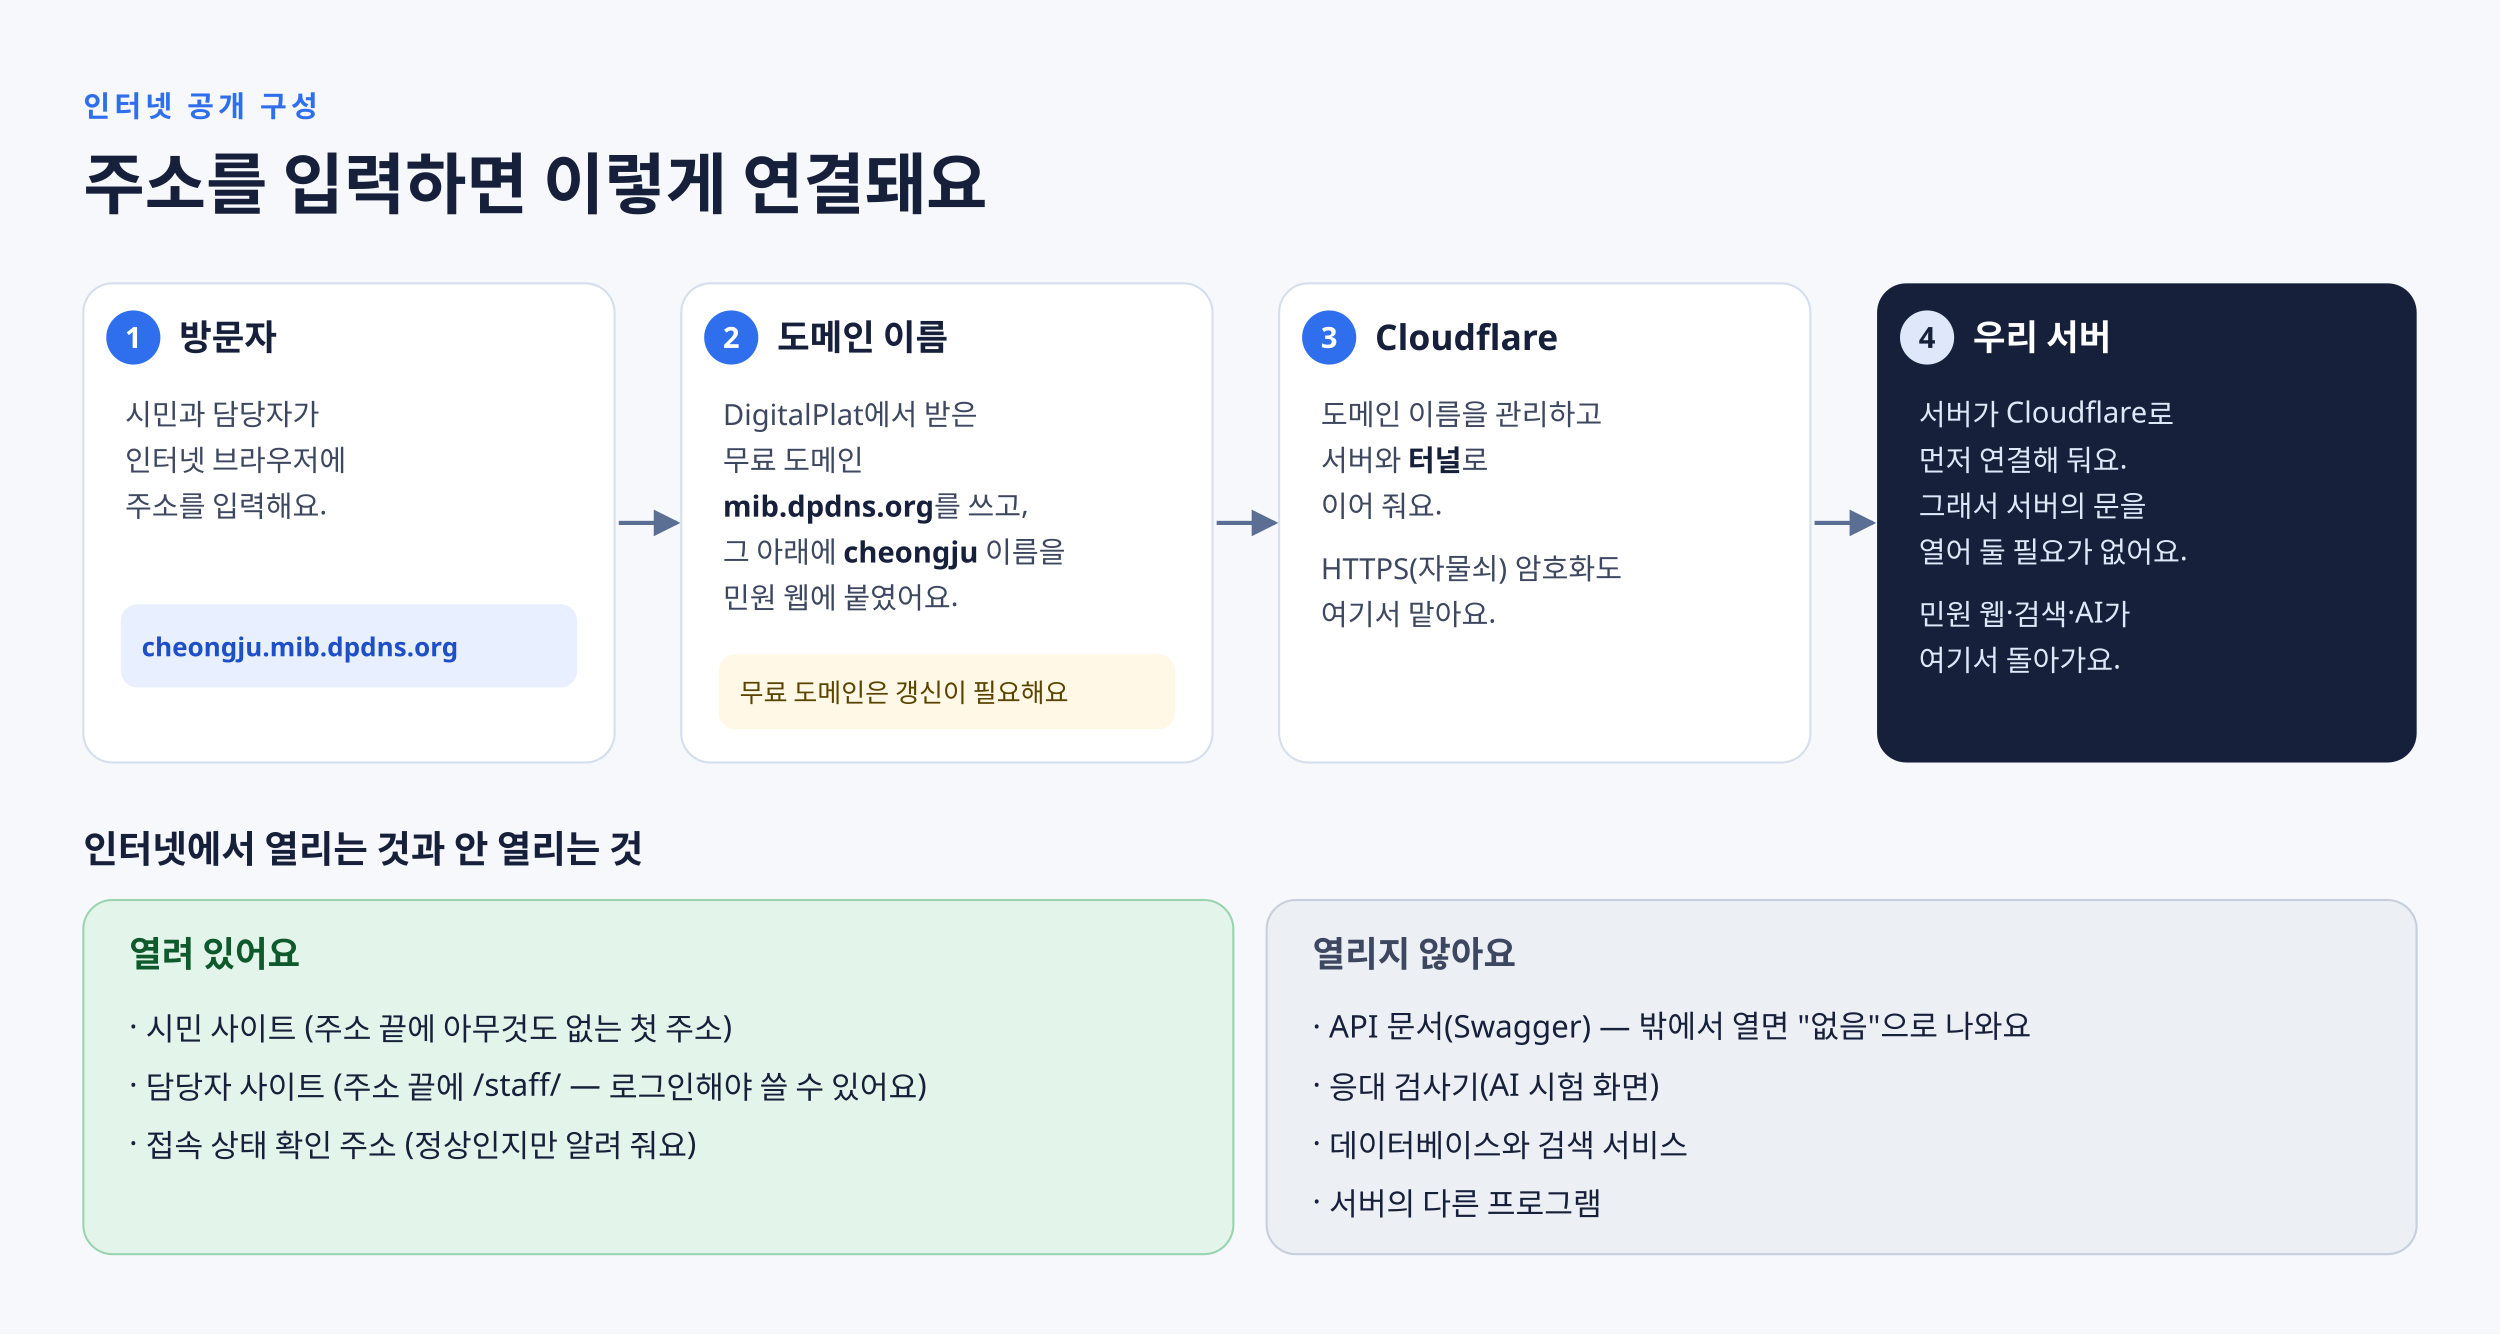
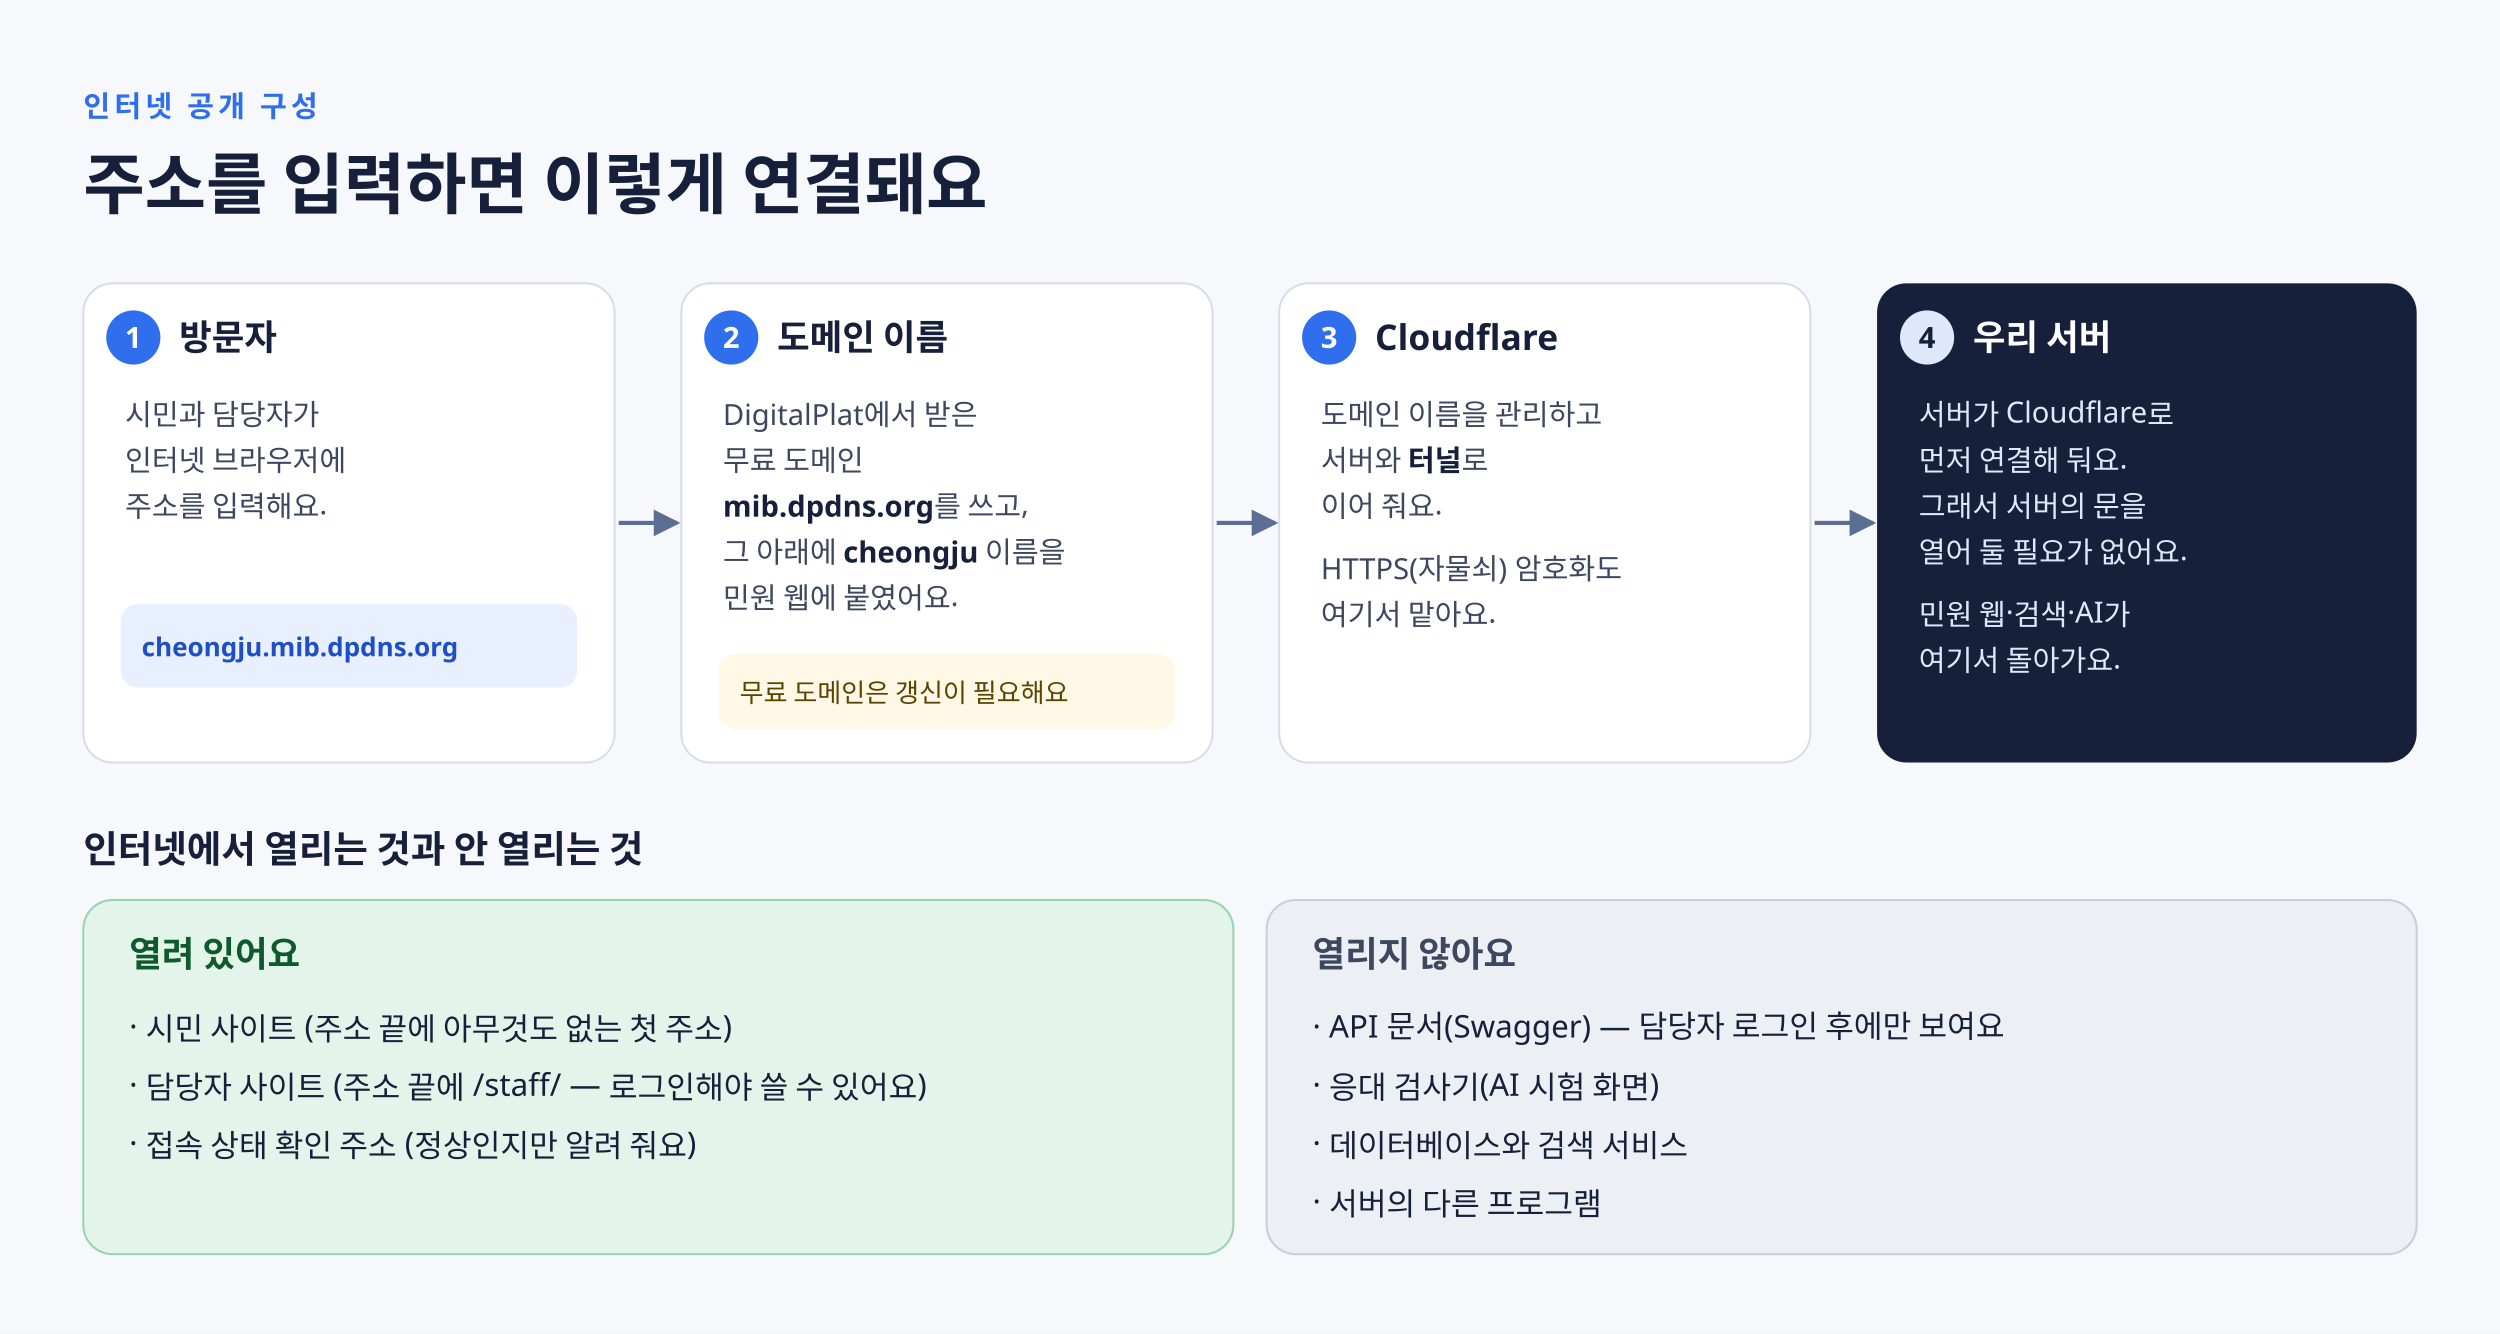
<svg xmlns="http://www.w3.org/2000/svg" width="1200" height="640" viewBox="0 0 1200 640" role="img" aria-labelledby="t d" font-family="'Noto Sans KR','Malgun Gothic','Apple SD Gothic Neo',sans-serif">
  <defs>
    <marker id="ar" viewBox="0 0 10 10" refX="8" refY="5" markerWidth="8" markerHeight="8" orient="auto">
      <path d="M1 1l8 4-8 4z" fill="#5b6f95" />
    </marker>
  </defs>
  <rect width="1200" height="640" fill="#f6f8fc" />
  <text x="40" y="56" font-size="14" font-weight="700" letter-spacing="2" fill="#2f6fed">인터넷 공개 구성</text>
  <text x="40" y="100" font-size="32" font-weight="800" fill="#16203a">주소를 입력하면 이렇게 연결돼요</text>
  <rect x="40" y="136" width="255" height="230" rx="14" fill="#ffffff" stroke="#d6deec" />
  <circle cx="64" cy="162" r="13" fill="#2f6fed" />
  <text x="64" y="167" font-size="14" font-weight="800" fill="#ffffff" text-anchor="middle">1</text>
  <text x="86" y="168" font-size="17" font-weight="800" fill="#16203a">방문자</text>
  <g font-size="14" fill="#3d4860">
    <text x="60" y="204">시민과 담당자가</text>
    <text x="60" y="226">인터넷 브라우저에</text>
    <text x="60" y="248">주소를 입력해요.</text>
  </g>
  <rect x="58" y="290" width="219" height="40" rx="8" fill="#e8f0ff" />
  <text x="68" y="315" font-size="12.5" fill="#1e4fc7" font-weight="700">cheongju.mib.dpdns.org</text>
  <rect x="327" y="136" width="255" height="230" rx="14" fill="#ffffff" stroke="#d6deec" />
  <circle cx="351" cy="162" r="13" fill="#2f6fed" />
  <text x="351" y="167" font-size="14" font-weight="800" fill="#ffffff" text-anchor="middle">2</text>
  <text x="373" y="168" font-size="17" font-weight="800" fill="#16203a">도메인 이름</text>
  <g font-size="14" fill="#3d4860">
    <text x="347" y="204">DigitalPlat에서 받은</text>
    <text x="347" y="226">무료 도메인</text>
    <text x="347" y="248">
      <tspan font-weight="800" fill="#16203a">mib.dpdns.org</tspan>를 쓰고,</text>
    <text x="347" y="270">그 아래에 <tspan font-weight="800" fill="#16203a">cheongju</tspan> 이름을</text>
    <text x="347" y="292">민원 웹에 붙였어요.</text>
  </g>
  <rect x="345" y="314" width="219" height="36" rx="8" fill="#fff8e6" />
  <text x="355" y="337" font-size="12.5" fill="#5a4400">무료 도메인은 갱신이 필요해요</text>
  <rect x="614" y="136" width="255" height="230" rx="14" fill="#ffffff" stroke="#d6deec" />
  <circle cx="638" cy="162" r="13" fill="#2f6fed" />
  <text x="638" y="167" font-size="14" font-weight="800" fill="#ffffff" text-anchor="middle">3</text>
  <text x="660" y="168" font-size="17" font-weight="800" fill="#16203a">Cloudflare</text>
  <g font-size="14" fill="#3d4860">
    <text x="634" y="204">도메인 이름을 관리하고</text>
    <text x="634" y="226">서버와 <tspan font-weight="800" fill="#16203a">터널</tspan>로</text>
    <text x="634" y="248">이어 줘요.</text>
    <text x="634" y="278">HTTPS(자물쇠) 암호화도</text>
    <text x="634" y="300">여기서 맡아요.</text>
  </g>
  <rect x="901" y="136" width="259" height="230" rx="14" fill="#16203a" />
  <circle cx="925" cy="162" r="13" fill="#dfe8fb" />
  <text x="925" y="167" font-size="14" font-weight="800" fill="#16203a" text-anchor="middle">4</text>
  <text x="947" y="168" font-size="17" font-weight="800" fill="#ffffff">우리 서버</text>
  <g font-size="14" fill="#dfe8fb">
    <text x="921" y="204">서버가 Cloudflare로</text>
    <text x="921" y="226">먼저 연결해 둬요.</text>
    <text x="921" y="248">그래서 서버의 문을</text>
    <text x="921" y="270">열어 둘 필요가 없어요.</text>
    <text x="921" y="300">민원 웹·검색·AI가</text>
    <text x="921" y="322">여기서 돌아가요.</text>
  </g>
  <g stroke="#5b6f95" stroke-width="2" fill="none" marker-end="url(#ar)">
    <path d="M297 251h28" />
    <path d="M584 251h28" />
    <path d="M871 251h28" />
  </g>
  <text x="40" y="414" font-size="18" font-weight="800" fill="#16203a">인터넷에서 열리는 것과 안 열리는 것</text>
  <rect x="40" y="432" width="552" height="170" rx="14" fill="#e3f5ea" stroke="#9bd3b0" />
  <text x="62" y="464" font-size="17" font-weight="800" fill="#0f5a2c">열려 있어요</text>
  <g font-size="15" fill="#16203a">
    <text x="62" y="498">· 시민 사이트 (주소 끝에 아무것도 없는 첫 주소)</text>
    <text x="62" y="526">· 담당자 사이트 (주소 끝에 /staff/ — 로그인해야 쓸 수 있어요)</text>
    <text x="62" y="554">· 접속 상태 확인 주소 (정상인지만 알려 줘요)</text>
  </g>
  <rect x="608" y="432" width="552" height="170" rx="14" fill="#eceff4" stroke="#c7cfdd" />
  <text x="630" y="464" font-size="17" font-weight="800" fill="#3d4860">열리지 않아요</text>
  <g font-size="15" fill="#16203a">
-     <text x="630" y="498">· API 문서(Swagger) — 밖에서 열면 "없음"으로 나와요</text>
+     <text x="630" y="498">· API 문서(Swagger) — 담당자 로그인 후에만 보여요</text>
    <text x="630" y="526">· 응대 검사기(AI 시험 화면)</text>
    <text x="630" y="554">· 데이터베이스와 검색 서비스</text>
    <text x="630" y="582">· 서버의 다른 프로그램</text>
  </g>
</svg>
